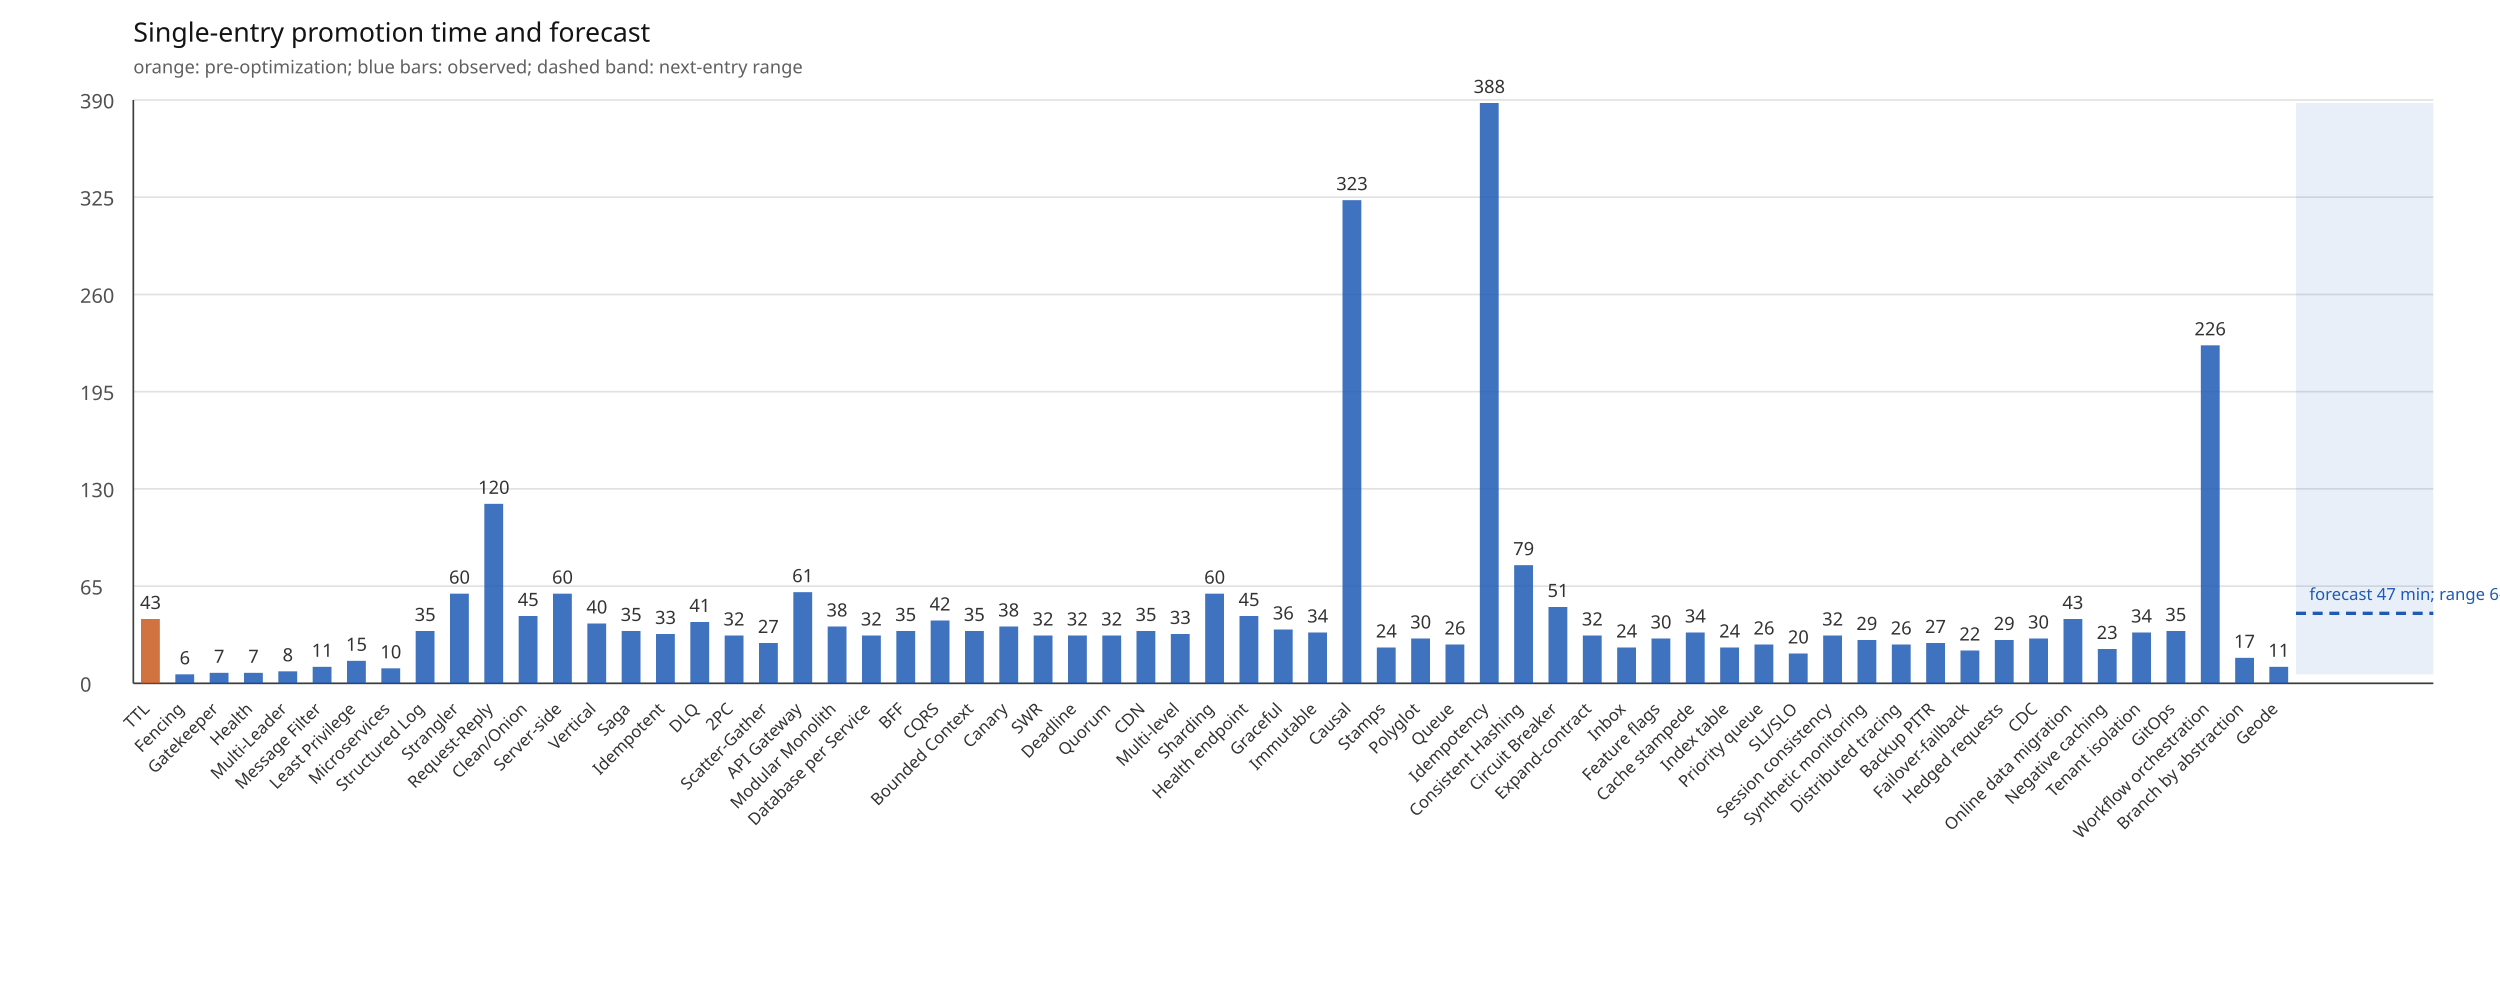
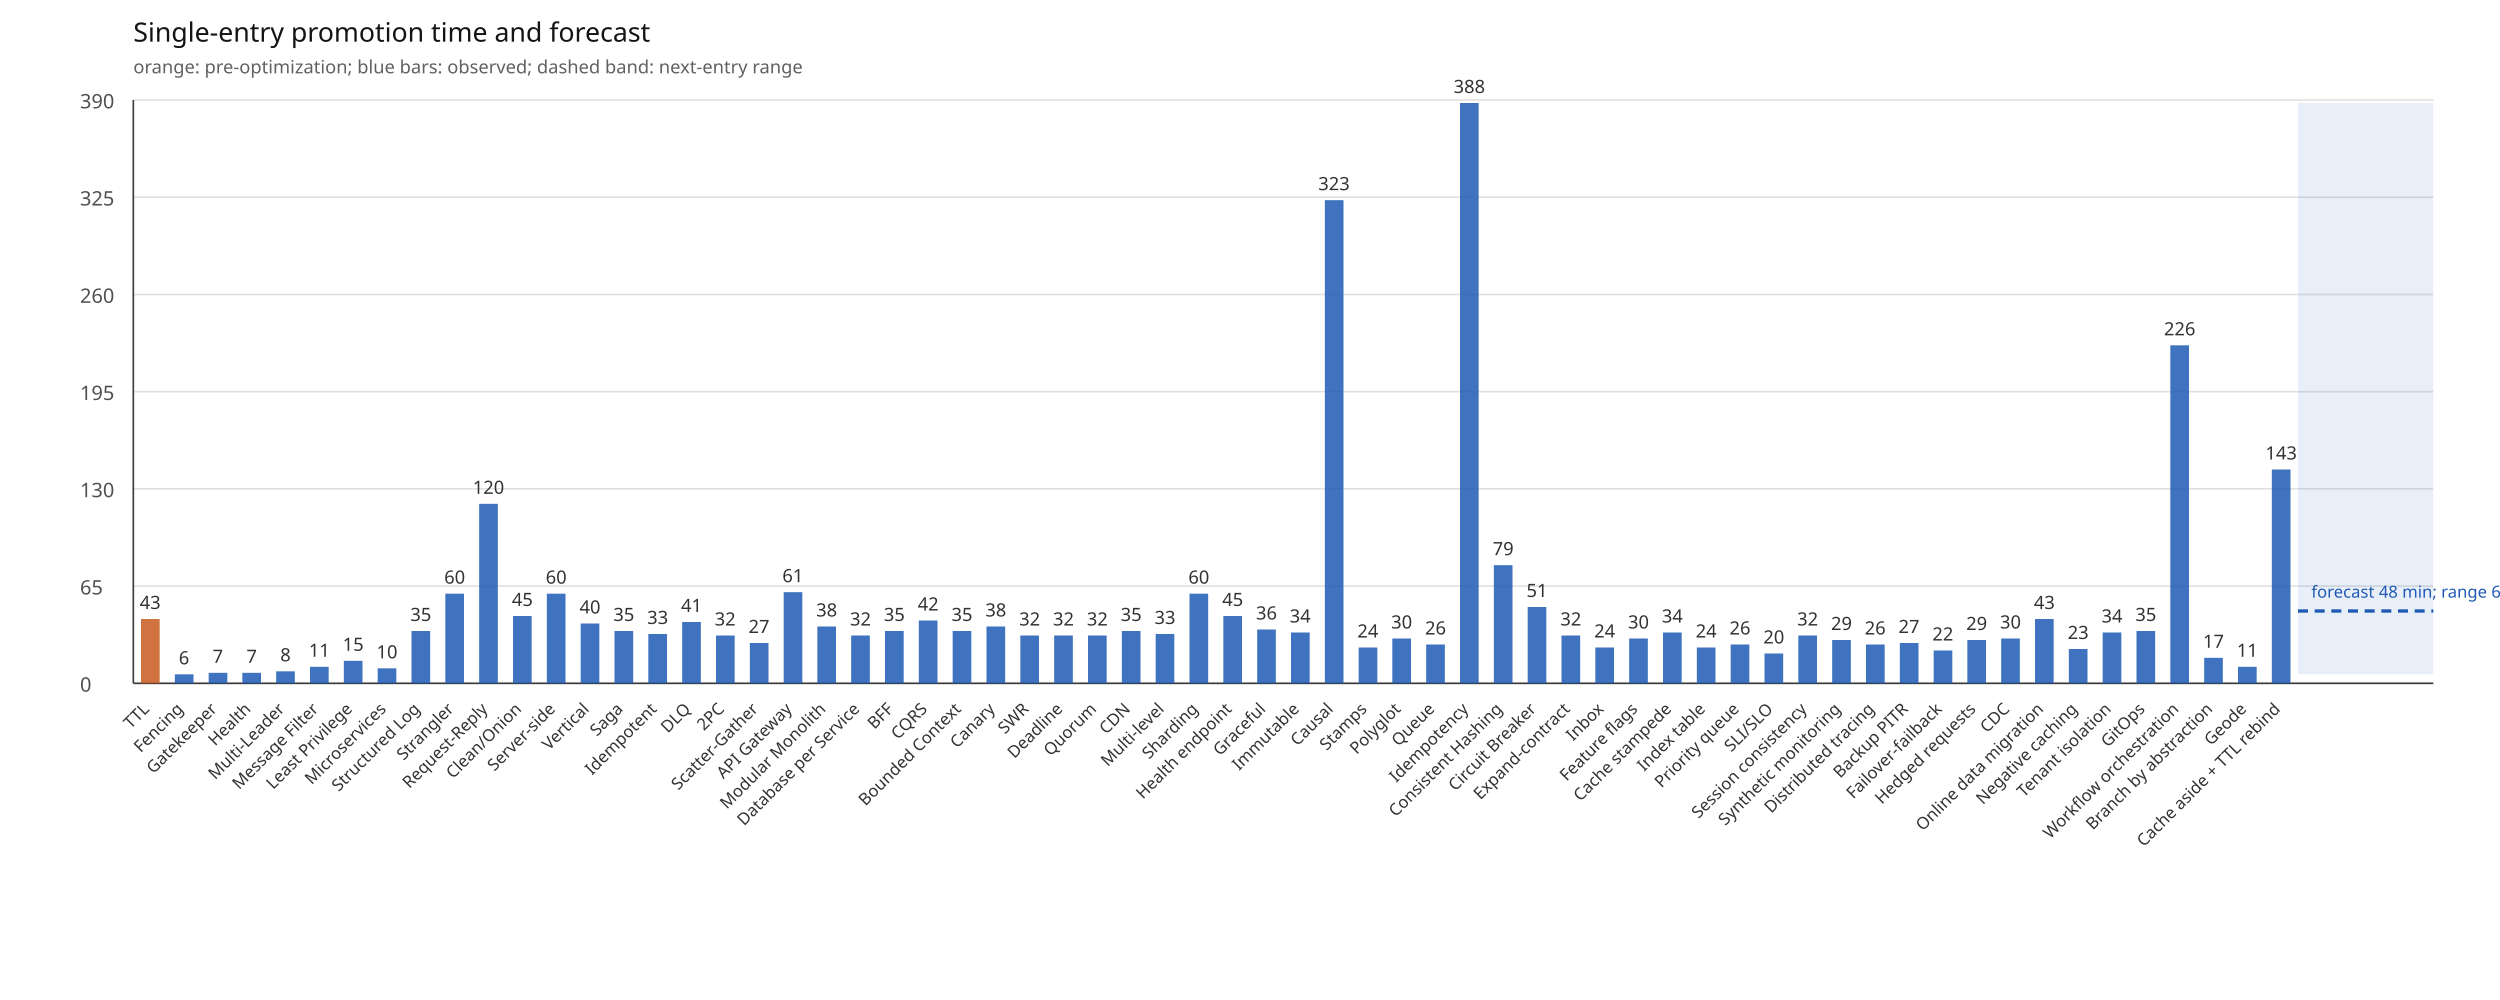
<svg xmlns="http://www.w3.org/2000/svg" width="1500" height="600" viewBox="0 0 1500 600">
  <rect width="100%" height="100%" fill="white" />
  <line x1="80" y1="410.0" x2="1460" y2="410.0" stroke="#e1e1e1" />
  <text x="48" y="415.0" font-family="Verdana" font-size="12" fill="#505050">0</text>
  <line x1="80" y1="351.7" x2="1460" y2="351.7" stroke="#e1e1e1" />
  <text x="48" y="356.7" font-family="Verdana" font-size="12" fill="#505050">65</text>
  <line x1="80" y1="293.3" x2="1460" y2="293.3" stroke="#e1e1e1" />
  <text x="48" y="298.3" font-family="Verdana" font-size="12" fill="#505050">130</text>
  <line x1="80" y1="235.0" x2="1460" y2="235.0" stroke="#e1e1e1" />
  <text x="48" y="240.0" font-family="Verdana" font-size="12" fill="#505050">195</text>
  <line x1="80" y1="176.7" x2="1460" y2="176.7" stroke="#e1e1e1" />
  <text x="48" y="181.7" font-family="Verdana" font-size="12" fill="#505050">260</text>
  <line x1="80" y1="118.3" x2="1460" y2="118.3" stroke="#e1e1e1" />
  <text x="48" y="123.3" font-family="Verdana" font-size="12" fill="#505050">325</text>
  <line x1="80" y1="60.0" x2="1460" y2="60.0" stroke="#e1e1e1" />
  <text x="48" y="65.0" font-family="Verdana" font-size="12" fill="#505050">390</text>
  <line x1="80" y1="60" x2="80" y2="410" stroke="#3c3c3c" />
  <line x1="80" y1="410" x2="1460" y2="410" stroke="#3c3c3c" />
-   <rect x="1377.6" y="61.8" width="82.4" height="342.8" fill="#1e5ab4" opacity="0.10" />
-   <line x1="1377.6" y1="368.0" x2="1460.0" y2="368.0" stroke="#1e5ab4" stroke-width="2" stroke-dasharray="6 4" />
-   <text x="1385.6" y="360.0" font-family="Verdana" font-size="10" fill="#1e5ab4">forecast 47 min; range 6-388 (n=63)</text>
-   <rect x="84.6" y="371.4" width="11.3" height="38.6" fill="#c85a1e" opacity="0.85" />
-   <text x="90.3" y="365.4" text-anchor="middle" font-family="Verdana" font-size="11" fill="#323232">43</text>
-   <text x="90.3" y="426.0" text-anchor="end" transform="rotate(-45 90.3 426.0)" font-family="Verdana" font-size="10" fill="#323232">TTL</text>
-   <rect x="105.2" y="404.6" width="11.3" height="5.4" fill="#1e5ab4" opacity="0.85" />
-   <text x="110.9" y="398.6" text-anchor="middle" font-family="Verdana" font-size="11" fill="#323232">6</text>
-   <text x="110.9" y="426.0" text-anchor="end" transform="rotate(-45 110.9 426.0)" font-family="Verdana" font-size="10" fill="#323232">Fencing</text>
-   <rect x="125.8" y="403.7" width="11.3" height="6.3" fill="#1e5ab4" opacity="0.85" />
-   <text x="131.5" y="397.7" text-anchor="middle" font-family="Verdana" font-size="11" fill="#323232">7</text>
-   <text x="131.5" y="426.0" text-anchor="end" transform="rotate(-45 131.5 426.0)" font-family="Verdana" font-size="10" fill="#323232">Gatekeeper</text>
-   <rect x="146.4" y="403.7" width="11.3" height="6.3" fill="#1e5ab4" opacity="0.85" />
-   <text x="152.1" y="397.7" text-anchor="middle" font-family="Verdana" font-size="11" fill="#323232">7</text>
-   <text x="152.1" y="426.0" text-anchor="end" transform="rotate(-45 152.1 426.0)" font-family="Verdana" font-size="10" fill="#323232">Health</text>
-   <rect x="167.0" y="402.8" width="11.3" height="7.2" fill="#1e5ab4" opacity="0.85" />
-   <text x="172.7" y="396.8" text-anchor="middle" font-family="Verdana" font-size="11" fill="#323232">8</text>
-   <text x="172.7" y="426.0" text-anchor="end" transform="rotate(-45 172.7 426.0)" font-family="Verdana" font-size="10" fill="#323232">Multi-Leader</text>
-   <rect x="187.6" y="400.1" width="11.3" height="9.9" fill="#1e5ab4" opacity="0.85" />
-   <text x="193.3" y="394.1" text-anchor="middle" font-family="Verdana" font-size="11" fill="#323232">11</text>
-   <text x="193.3" y="426.0" text-anchor="end" transform="rotate(-45 193.3 426.0)" font-family="Verdana" font-size="10" fill="#323232">Message Filter</text>
-   <rect x="208.2" y="396.5" width="11.3" height="13.5" fill="#1e5ab4" opacity="0.85" />
-   <text x="213.9" y="390.5" text-anchor="middle" font-family="Verdana" font-size="11" fill="#323232">15</text>
-   <text x="213.9" y="426.0" text-anchor="end" transform="rotate(-45 213.9 426.0)" font-family="Verdana" font-size="10" fill="#323232">Least Privilege</text>
-   <rect x="228.8" y="401.0" width="11.3" height="9.0" fill="#1e5ab4" opacity="0.85" />
-   <text x="234.5" y="395.0" text-anchor="middle" font-family="Verdana" font-size="11" fill="#323232">10</text>
-   <text x="234.5" y="426.0" text-anchor="end" transform="rotate(-45 234.5 426.0)" font-family="Verdana" font-size="10" fill="#323232">Microservices</text>
-   <rect x="249.4" y="378.6" width="11.3" height="31.4" fill="#1e5ab4" opacity="0.85" />
-   <text x="255.1" y="372.6" text-anchor="middle" font-family="Verdana" font-size="11" fill="#323232">35</text>
-   <text x="255.1" y="426.0" text-anchor="end" transform="rotate(-45 255.1 426.0)" font-family="Verdana" font-size="10" fill="#323232">Structured Log</text>
-   <rect x="270.0" y="356.2" width="11.3" height="53.8" fill="#1e5ab4" opacity="0.85" />
-   <text x="275.7" y="350.2" text-anchor="middle" font-family="Verdana" font-size="11" fill="#323232">60</text>
-   <text x="275.7" y="426.0" text-anchor="end" transform="rotate(-45 275.7 426.0)" font-family="Verdana" font-size="10" fill="#323232">Strangler</text>
-   <rect x="290.6" y="302.3" width="11.3" height="107.7" fill="#1e5ab4" opacity="0.85" />
-   <text x="296.3" y="296.3" text-anchor="middle" font-family="Verdana" font-size="11" fill="#323232">120</text>
-   <text x="296.3" y="426.0" text-anchor="end" transform="rotate(-45 296.3 426.0)" font-family="Verdana" font-size="10" fill="#323232">Request-Reply</text>
-   <rect x="311.2" y="369.6" width="11.3" height="40.4" fill="#1e5ab4" opacity="0.85" />
-   <text x="316.9" y="363.6" text-anchor="middle" font-family="Verdana" font-size="11" fill="#323232">45</text>
-   <text x="316.9" y="426.0" text-anchor="end" transform="rotate(-45 316.9 426.0)" font-family="Verdana" font-size="10" fill="#323232">Clean/Onion</text>
-   <rect x="331.8" y="356.2" width="11.3" height="53.8" fill="#1e5ab4" opacity="0.85" />
-   <text x="337.5" y="350.2" text-anchor="middle" font-family="Verdana" font-size="11" fill="#323232">60</text>
-   <text x="337.5" y="426.0" text-anchor="end" transform="rotate(-45 337.5 426.0)" font-family="Verdana" font-size="10" fill="#323232">Server-side</text>
-   <rect x="352.4" y="374.1" width="11.3" height="35.9" fill="#1e5ab4" opacity="0.85" />
-   <text x="358.1" y="368.1" text-anchor="middle" font-family="Verdana" font-size="11" fill="#323232">40</text>
-   <text x="358.1" y="426.0" text-anchor="end" transform="rotate(-45 358.1 426.0)" font-family="Verdana" font-size="10" fill="#323232">Vertical</text>
-   <rect x="373.0" y="378.6" width="11.3" height="31.4" fill="#1e5ab4" opacity="0.85" />
-   <text x="378.7" y="372.6" text-anchor="middle" font-family="Verdana" font-size="11" fill="#323232">35</text>
-   <text x="378.7" y="426.0" text-anchor="end" transform="rotate(-45 378.7 426.0)" font-family="Verdana" font-size="10" fill="#323232">Saga</text>
-   <rect x="393.6" y="380.4" width="11.3" height="29.6" fill="#1e5ab4" opacity="0.85" />
-   <text x="399.3" y="374.4" text-anchor="middle" font-family="Verdana" font-size="11" fill="#323232">33</text>
-   <text x="399.3" y="426.0" text-anchor="end" transform="rotate(-45 399.3 426.0)" font-family="Verdana" font-size="10" fill="#323232">Idempotent</text>
-   <rect x="414.2" y="373.2" width="11.3" height="36.8" fill="#1e5ab4" opacity="0.85" />
-   <text x="419.9" y="367.2" text-anchor="middle" font-family="Verdana" font-size="11" fill="#323232">41</text>
-   <text x="419.9" y="426.0" text-anchor="end" transform="rotate(-45 419.9 426.0)" font-family="Verdana" font-size="10" fill="#323232">DLQ</text>
-   <rect x="434.8" y="381.3" width="11.3" height="28.7" fill="#1e5ab4" opacity="0.85" />
-   <text x="440.4" y="375.3" text-anchor="middle" font-family="Verdana" font-size="11" fill="#323232">32</text>
-   <text x="440.4" y="426.0" text-anchor="end" transform="rotate(-45 440.4 426.0)" font-family="Verdana" font-size="10" fill="#323232">2PC</text>
-   <rect x="455.4" y="385.8" width="11.3" height="24.2" fill="#1e5ab4" opacity="0.85" />
-   <text x="461.0" y="379.8" text-anchor="middle" font-family="Verdana" font-size="11" fill="#323232">27</text>
-   <text x="461.0" y="426.0" text-anchor="end" transform="rotate(-45 461.0 426.0)" font-family="Verdana" font-size="10" fill="#323232">Scatter-Gather</text>
-   <rect x="476.0" y="355.3" width="11.3" height="54.7" fill="#1e5ab4" opacity="0.85" />
-   <text x="481.6" y="349.3" text-anchor="middle" font-family="Verdana" font-size="11" fill="#323232">61</text>
-   <text x="481.6" y="426.0" text-anchor="end" transform="rotate(-45 481.6 426.0)" font-family="Verdana" font-size="10" fill="#323232">API Gateway</text>
-   <rect x="496.6" y="375.9" width="11.3" height="34.1" fill="#1e5ab4" opacity="0.85" />
-   <text x="502.2" y="369.9" text-anchor="middle" font-family="Verdana" font-size="11" fill="#323232">38</text>
-   <text x="502.2" y="426.0" text-anchor="end" transform="rotate(-45 502.2 426.0)" font-family="Verdana" font-size="10" fill="#323232">Modular Monolith</text>
-   <rect x="517.2" y="381.3" width="11.3" height="28.7" fill="#1e5ab4" opacity="0.85" />
-   <text x="522.8" y="375.3" text-anchor="middle" font-family="Verdana" font-size="11" fill="#323232">32</text>
-   <text x="522.8" y="426.0" text-anchor="end" transform="rotate(-45 522.8 426.0)" font-family="Verdana" font-size="10" fill="#323232">Database per Service</text>
-   <rect x="537.8" y="378.6" width="11.3" height="31.4" fill="#1e5ab4" opacity="0.85" />
-   <text x="543.4" y="372.6" text-anchor="middle" font-family="Verdana" font-size="11" fill="#323232">35</text>
-   <text x="543.4" y="426.0" text-anchor="end" transform="rotate(-45 543.4 426.0)" font-family="Verdana" font-size="10" fill="#323232">BFF</text>
-   <rect x="558.4" y="372.3" width="11.3" height="37.7" fill="#1e5ab4" opacity="0.85" />
-   <text x="564.0" y="366.3" text-anchor="middle" font-family="Verdana" font-size="11" fill="#323232">42</text>
-   <text x="564.0" y="426.0" text-anchor="end" transform="rotate(-45 564.0 426.0)" font-family="Verdana" font-size="10" fill="#323232">CQRS</text>
-   <rect x="579.0" y="378.6" width="11.3" height="31.4" fill="#1e5ab4" opacity="0.85" />
-   <text x="584.6" y="372.6" text-anchor="middle" font-family="Verdana" font-size="11" fill="#323232">35</text>
-   <text x="584.6" y="426.0" text-anchor="end" transform="rotate(-45 584.6 426.0)" font-family="Verdana" font-size="10" fill="#323232">Bounded Context</text>
-   <rect x="599.6" y="375.9" width="11.3" height="34.1" fill="#1e5ab4" opacity="0.85" />
-   <text x="605.2" y="369.9" text-anchor="middle" font-family="Verdana" font-size="11" fill="#323232">38</text>
-   <text x="605.2" y="426.0" text-anchor="end" transform="rotate(-45 605.2 426.0)" font-family="Verdana" font-size="10" fill="#323232">Canary</text>
-   <rect x="620.2" y="381.3" width="11.3" height="28.7" fill="#1e5ab4" opacity="0.85" />
-   <text x="625.8" y="375.3" text-anchor="middle" font-family="Verdana" font-size="11" fill="#323232">32</text>
-   <text x="625.8" y="426.0" text-anchor="end" transform="rotate(-45 625.8 426.0)" font-family="Verdana" font-size="10" fill="#323232">SWR</text>
-   <rect x="640.8" y="381.3" width="11.3" height="28.7" fill="#1e5ab4" opacity="0.85" />
-   <text x="646.4" y="375.3" text-anchor="middle" font-family="Verdana" font-size="11" fill="#323232">32</text>
-   <text x="646.4" y="426.0" text-anchor="end" transform="rotate(-45 646.4 426.0)" font-family="Verdana" font-size="10" fill="#323232">Deadline</text>
-   <rect x="661.4" y="381.3" width="11.3" height="28.7" fill="#1e5ab4" opacity="0.85" />
-   <text x="667.0" y="375.3" text-anchor="middle" font-family="Verdana" font-size="11" fill="#323232">32</text>
-   <text x="667.0" y="426.0" text-anchor="end" transform="rotate(-45 667.0 426.0)" font-family="Verdana" font-size="10" fill="#323232">Quorum</text>
-   <rect x="681.9" y="378.6" width="11.3" height="31.4" fill="#1e5ab4" opacity="0.85" />
-   <text x="687.6" y="372.6" text-anchor="middle" font-family="Verdana" font-size="11" fill="#323232">35</text>
-   <text x="687.6" y="426.0" text-anchor="end" transform="rotate(-45 687.6 426.0)" font-family="Verdana" font-size="10" fill="#323232">CDN</text>
-   <rect x="702.5" y="380.4" width="11.3" height="29.6" fill="#1e5ab4" opacity="0.85" />
-   <text x="708.2" y="374.4" text-anchor="middle" font-family="Verdana" font-size="11" fill="#323232">33</text>
-   <text x="708.2" y="426.0" text-anchor="end" transform="rotate(-45 708.2 426.0)" font-family="Verdana" font-size="10" fill="#323232">Multi-level</text>
-   <rect x="723.1" y="356.2" width="11.3" height="53.8" fill="#1e5ab4" opacity="0.85" />
-   <text x="728.8" y="350.2" text-anchor="middle" font-family="Verdana" font-size="11" fill="#323232">60</text>
-   <text x="728.8" y="426.0" text-anchor="end" transform="rotate(-45 728.8 426.0)" font-family="Verdana" font-size="10" fill="#323232">Sharding</text>
-   <rect x="743.7" y="369.6" width="11.3" height="40.4" fill="#1e5ab4" opacity="0.85" />
-   <text x="749.4" y="363.6" text-anchor="middle" font-family="Verdana" font-size="11" fill="#323232">45</text>
-   <text x="749.4" y="426.0" text-anchor="end" transform="rotate(-45 749.4 426.0)" font-family="Verdana" font-size="10" fill="#323232">Health endpoint</text>
-   <rect x="764.3" y="377.7" width="11.3" height="32.3" fill="#1e5ab4" opacity="0.85" />
-   <text x="770.0" y="371.7" text-anchor="middle" font-family="Verdana" font-size="11" fill="#323232">36</text>
-   <text x="770.0" y="426.0" text-anchor="end" transform="rotate(-45 770.0 426.0)" font-family="Verdana" font-size="10" fill="#323232">Graceful</text>
-   <rect x="784.9" y="379.5" width="11.3" height="30.5" fill="#1e5ab4" opacity="0.85" />
-   <text x="790.6" y="373.5" text-anchor="middle" font-family="Verdana" font-size="11" fill="#323232">34</text>
-   <text x="790.6" y="426.0" text-anchor="end" transform="rotate(-45 790.6 426.0)" font-family="Verdana" font-size="10" fill="#323232">Immutable</text>
-   <rect x="805.5" y="120.1" width="11.3" height="289.9" fill="#1e5ab4" opacity="0.85" />
-   <text x="811.2" y="114.1" text-anchor="middle" font-family="Verdana" font-size="11" fill="#323232">323</text>
-   <text x="811.2" y="426.0" text-anchor="end" transform="rotate(-45 811.2 426.0)" font-family="Verdana" font-size="10" fill="#323232">Causal</text>
-   <rect x="826.1" y="388.5" width="11.3" height="21.5" fill="#1e5ab4" opacity="0.85" />
-   <text x="831.8" y="382.5" text-anchor="middle" font-family="Verdana" font-size="11" fill="#323232">24</text>
-   <text x="831.8" y="426.0" text-anchor="end" transform="rotate(-45 831.8 426.0)" font-family="Verdana" font-size="10" fill="#323232">Stamps</text>
-   <rect x="846.7" y="383.1" width="11.3" height="26.9" fill="#1e5ab4" opacity="0.85" />
-   <text x="852.4" y="377.1" text-anchor="middle" font-family="Verdana" font-size="11" fill="#323232">30</text>
-   <text x="852.4" y="426.0" text-anchor="end" transform="rotate(-45 852.4 426.0)" font-family="Verdana" font-size="10" fill="#323232">Polyglot</text>
-   <rect x="867.3" y="386.7" width="11.3" height="23.3" fill="#1e5ab4" opacity="0.85" />
-   <text x="873.0" y="380.7" text-anchor="middle" font-family="Verdana" font-size="11" fill="#323232">26</text>
-   <text x="873.0" y="426.0" text-anchor="end" transform="rotate(-45 873.0 426.0)" font-family="Verdana" font-size="10" fill="#323232">Queue</text>
-   <rect x="887.9" y="61.8" width="11.3" height="348.2" fill="#1e5ab4" opacity="0.85" />
-   <text x="893.6" y="55.8" text-anchor="middle" font-family="Verdana" font-size="11" fill="#323232">388</text>
-   <text x="893.6" y="426.0" text-anchor="end" transform="rotate(-45 893.6 426.0)" font-family="Verdana" font-size="10" fill="#323232">Idempotency</text>
-   <rect x="908.5" y="339.1" width="11.3" height="70.9" fill="#1e5ab4" opacity="0.85" />
-   <text x="914.2" y="333.1" text-anchor="middle" font-family="Verdana" font-size="11" fill="#323232">79</text>
-   <text x="914.2" y="426.0" text-anchor="end" transform="rotate(-45 914.2 426.0)" font-family="Verdana" font-size="10" fill="#323232">Consistent Hashing</text>
-   <rect x="929.1" y="364.2" width="11.3" height="45.8" fill="#1e5ab4" opacity="0.85" />
-   <text x="934.8" y="358.2" text-anchor="middle" font-family="Verdana" font-size="11" fill="#323232">51</text>
-   <text x="934.8" y="426.0" text-anchor="end" transform="rotate(-45 934.8 426.0)" font-family="Verdana" font-size="10" fill="#323232">Circuit Breaker</text>
-   <rect x="949.7" y="381.3" width="11.3" height="28.7" fill="#1e5ab4" opacity="0.85" />
-   <text x="955.4" y="375.3" text-anchor="middle" font-family="Verdana" font-size="11" fill="#323232">32</text>
-   <text x="955.4" y="426.0" text-anchor="end" transform="rotate(-45 955.4 426.0)" font-family="Verdana" font-size="10" fill="#323232">Expand-contract</text>
-   <rect x="970.3" y="388.5" width="11.3" height="21.5" fill="#1e5ab4" opacity="0.85" />
-   <text x="976.0" y="382.5" text-anchor="middle" font-family="Verdana" font-size="11" fill="#323232">24</text>
-   <text x="976.0" y="426.0" text-anchor="end" transform="rotate(-45 976.0 426.0)" font-family="Verdana" font-size="10" fill="#323232">Inbox</text>
-   <rect x="990.9" y="383.1" width="11.3" height="26.9" fill="#1e5ab4" opacity="0.85" />
-   <text x="996.6" y="377.1" text-anchor="middle" font-family="Verdana" font-size="11" fill="#323232">30</text>
-   <text x="996.6" y="426.0" text-anchor="end" transform="rotate(-45 996.6 426.0)" font-family="Verdana" font-size="10" fill="#323232">Feature flags</text>
-   <rect x="1011.5" y="379.5" width="11.3" height="30.5" fill="#1e5ab4" opacity="0.85" />
-   <text x="1017.2" y="373.5" text-anchor="middle" font-family="Verdana" font-size="11" fill="#323232">34</text>
-   <text x="1017.2" y="426.0" text-anchor="end" transform="rotate(-45 1017.2 426.0)" font-family="Verdana" font-size="10" fill="#323232">Cache stampede</text>
-   <rect x="1032.1" y="388.5" width="11.3" height="21.5" fill="#1e5ab4" opacity="0.85" />
-   <text x="1037.8" y="382.5" text-anchor="middle" font-family="Verdana" font-size="11" fill="#323232">24</text>
-   <text x="1037.8" y="426.0" text-anchor="end" transform="rotate(-45 1037.8 426.0)" font-family="Verdana" font-size="10" fill="#323232">Index table</text>
-   <rect x="1052.7" y="386.7" width="11.3" height="23.3" fill="#1e5ab4" opacity="0.85" />
-   <text x="1058.4" y="380.7" text-anchor="middle" font-family="Verdana" font-size="11" fill="#323232">26</text>
-   <text x="1058.4" y="426.0" text-anchor="end" transform="rotate(-45 1058.4 426.0)" font-family="Verdana" font-size="10" fill="#323232">Priority queue</text>
-   <rect x="1073.3" y="392.1" width="11.3" height="17.9" fill="#1e5ab4" opacity="0.85" />
-   <text x="1079.0" y="386.1" text-anchor="middle" font-family="Verdana" font-size="11" fill="#323232">20</text>
-   <text x="1079.0" y="426.0" text-anchor="end" transform="rotate(-45 1079.0 426.0)" font-family="Verdana" font-size="10" fill="#323232">SLI/SLO</text>
-   <rect x="1093.9" y="381.3" width="11.3" height="28.7" fill="#1e5ab4" opacity="0.85" />
-   <text x="1099.6" y="375.3" text-anchor="middle" font-family="Verdana" font-size="11" fill="#323232">32</text>
-   <text x="1099.6" y="426.0" text-anchor="end" transform="rotate(-45 1099.6 426.0)" font-family="Verdana" font-size="10" fill="#323232">Session consistency</text>
-   <rect x="1114.5" y="384.0" width="11.3" height="26.0" fill="#1e5ab4" opacity="0.85" />
-   <text x="1120.1" y="378.0" text-anchor="middle" font-family="Verdana" font-size="11" fill="#323232">29</text>
-   <text x="1120.1" y="426.0" text-anchor="end" transform="rotate(-45 1120.1 426.0)" font-family="Verdana" font-size="10" fill="#323232">Synthetic monitoring</text>
-   <rect x="1135.1" y="386.7" width="11.3" height="23.3" fill="#1e5ab4" opacity="0.85" />
-   <text x="1140.7" y="380.7" text-anchor="middle" font-family="Verdana" font-size="11" fill="#323232">26</text>
-   <text x="1140.7" y="426.0" text-anchor="end" transform="rotate(-45 1140.7 426.0)" font-family="Verdana" font-size="10" fill="#323232">Distributed tracing</text>
-   <rect x="1155.7" y="385.8" width="11.3" height="24.2" fill="#1e5ab4" opacity="0.85" />
-   <text x="1161.3" y="379.8" text-anchor="middle" font-family="Verdana" font-size="11" fill="#323232">27</text>
-   <text x="1161.3" y="426.0" text-anchor="end" transform="rotate(-45 1161.3 426.0)" font-family="Verdana" font-size="10" fill="#323232">Backup PITR</text>
-   <rect x="1176.3" y="390.3" width="11.3" height="19.7" fill="#1e5ab4" opacity="0.85" />
-   <text x="1181.9" y="384.3" text-anchor="middle" font-family="Verdana" font-size="11" fill="#323232">22</text>
-   <text x="1181.9" y="426.0" text-anchor="end" transform="rotate(-45 1181.9 426.0)" font-family="Verdana" font-size="10" fill="#323232">Failover-failback</text>
-   <rect x="1196.9" y="384.0" width="11.3" height="26.0" fill="#1e5ab4" opacity="0.85" />
-   <text x="1202.5" y="378.0" text-anchor="middle" font-family="Verdana" font-size="11" fill="#323232">29</text>
-   <text x="1202.5" y="426.0" text-anchor="end" transform="rotate(-45 1202.5 426.0)" font-family="Verdana" font-size="10" fill="#323232">Hedged requests</text>
-   <rect x="1217.5" y="383.1" width="11.3" height="26.9" fill="#1e5ab4" opacity="0.85" />
-   <text x="1223.1" y="377.1" text-anchor="middle" font-family="Verdana" font-size="11" fill="#323232">30</text>
-   <text x="1223.1" y="426.0" text-anchor="end" transform="rotate(-45 1223.1 426.0)" font-family="Verdana" font-size="10" fill="#323232">CDC</text>
-   <rect x="1238.1" y="371.4" width="11.3" height="38.6" fill="#1e5ab4" opacity="0.85" />
-   <text x="1243.7" y="365.4" text-anchor="middle" font-family="Verdana" font-size="11" fill="#323232">43</text>
-   <text x="1243.7" y="426.0" text-anchor="end" transform="rotate(-45 1243.7 426.0)" font-family="Verdana" font-size="10" fill="#323232">Online data migration</text>
-   <rect x="1258.7" y="389.4" width="11.3" height="20.6" fill="#1e5ab4" opacity="0.85" />
-   <text x="1264.3" y="383.4" text-anchor="middle" font-family="Verdana" font-size="11" fill="#323232">23</text>
-   <text x="1264.3" y="426.0" text-anchor="end" transform="rotate(-45 1264.3 426.0)" font-family="Verdana" font-size="10" fill="#323232">Negative caching</text>
-   <rect x="1279.3" y="379.5" width="11.3" height="30.5" fill="#1e5ab4" opacity="0.85" />
-   <text x="1284.9" y="373.5" text-anchor="middle" font-family="Verdana" font-size="11" fill="#323232">34</text>
-   <text x="1284.9" y="426.0" text-anchor="end" transform="rotate(-45 1284.9 426.0)" font-family="Verdana" font-size="10" fill="#323232">Tenant isolation</text>
-   <rect x="1299.9" y="378.6" width="11.3" height="31.4" fill="#1e5ab4" opacity="0.85" />
-   <text x="1305.5" y="372.6" text-anchor="middle" font-family="Verdana" font-size="11" fill="#323232">35</text>
-   <text x="1305.5" y="426.0" text-anchor="end" transform="rotate(-45 1305.5 426.0)" font-family="Verdana" font-size="10" fill="#323232">GitOps</text>
-   <rect x="1320.5" y="207.2" width="11.3" height="202.8" fill="#1e5ab4" opacity="0.85" />
-   <text x="1326.1" y="201.2" text-anchor="middle" font-family="Verdana" font-size="11" fill="#323232">226</text>
-   <text x="1326.1" y="426.0" text-anchor="end" transform="rotate(-45 1326.1 426.0)" font-family="Verdana" font-size="10" fill="#323232">Workflow orchestration</text>
-   <rect x="1341.1" y="394.7" width="11.3" height="15.3" fill="#1e5ab4" opacity="0.85" />
-   <text x="1346.7" y="388.7" text-anchor="middle" font-family="Verdana" font-size="11" fill="#323232">17</text>
-   <text x="1346.7" y="426.0" text-anchor="end" transform="rotate(-45 1346.7 426.0)" font-family="Verdana" font-size="10" fill="#323232">Branch by abstraction</text>
-   <rect x="1361.6" y="400.1" width="11.3" height="9.9" fill="#1e5ab4" opacity="0.85" />
-   <text x="1367.3" y="394.1" text-anchor="middle" font-family="Verdana" font-size="11" fill="#323232">11</text>
-   <text x="1367.3" y="426.0" text-anchor="end" transform="rotate(-45 1367.3 426.0)" font-family="Verdana" font-size="10" fill="#323232">Geode</text>
+   <rect x="1378.8" y="61.8" width="81.2" height="342.8" fill="#1e5ab4" opacity="0.10" />
+   <line x1="1378.8" y1="366.6" x2="1460.0" y2="366.6" stroke="#1e5ab4" stroke-width="2" stroke-dasharray="6 4" />
+   <text x="1386.8" y="358.6" font-family="Verdana" font-size="10" fill="#1e5ab4">forecast 48 min; range 6-388 (n=64)</text>
+   <rect x="84.6" y="371.4" width="11.2" height="38.6" fill="#c85a1e" opacity="0.85" />
+   <text x="90.1" y="365.4" text-anchor="middle" font-family="Verdana" font-size="11" fill="#323232">43</text>
+   <text x="90.1" y="426.0" text-anchor="end" transform="rotate(-45 90.1 426.0)" font-family="Verdana" font-size="10" fill="#323232">TTL</text>
+   <rect x="104.9" y="404.6" width="11.2" height="5.4" fill="#1e5ab4" opacity="0.85" />
+   <text x="110.4" y="398.6" text-anchor="middle" font-family="Verdana" font-size="11" fill="#323232">6</text>
+   <text x="110.4" y="426.0" text-anchor="end" transform="rotate(-45 110.4 426.0)" font-family="Verdana" font-size="10" fill="#323232">Fencing</text>
+   <rect x="125.2" y="403.7" width="11.2" height="6.3" fill="#1e5ab4" opacity="0.85" />
+   <text x="130.7" y="397.7" text-anchor="middle" font-family="Verdana" font-size="11" fill="#323232">7</text>
+   <text x="130.7" y="426.0" text-anchor="end" transform="rotate(-45 130.7 426.0)" font-family="Verdana" font-size="10" fill="#323232">Gatekeeper</text>
+   <rect x="145.4" y="403.7" width="11.2" height="6.3" fill="#1e5ab4" opacity="0.85" />
+   <text x="151.0" y="397.7" text-anchor="middle" font-family="Verdana" font-size="11" fill="#323232">7</text>
+   <text x="151.0" y="426.0" text-anchor="end" transform="rotate(-45 151.0 426.0)" font-family="Verdana" font-size="10" fill="#323232">Health</text>
+   <rect x="165.7" y="402.8" width="11.2" height="7.2" fill="#1e5ab4" opacity="0.85" />
+   <text x="171.3" y="396.8" text-anchor="middle" font-family="Verdana" font-size="11" fill="#323232">8</text>
+   <text x="171.3" y="426.0" text-anchor="end" transform="rotate(-45 171.3 426.0)" font-family="Verdana" font-size="10" fill="#323232">Multi-Leader</text>
+   <rect x="186.0" y="400.1" width="11.2" height="9.9" fill="#1e5ab4" opacity="0.85" />
+   <text x="191.6" y="394.1" text-anchor="middle" font-family="Verdana" font-size="11" fill="#323232">11</text>
+   <text x="191.6" y="426.0" text-anchor="end" transform="rotate(-45 191.6 426.0)" font-family="Verdana" font-size="10" fill="#323232">Message Filter</text>
+   <rect x="206.3" y="396.5" width="11.2" height="13.5" fill="#1e5ab4" opacity="0.85" />
+   <text x="211.9" y="390.5" text-anchor="middle" font-family="Verdana" font-size="11" fill="#323232">15</text>
+   <text x="211.9" y="426.0" text-anchor="end" transform="rotate(-45 211.9 426.0)" font-family="Verdana" font-size="10" fill="#323232">Least Privilege</text>
+   <rect x="226.6" y="401.0" width="11.2" height="9.0" fill="#1e5ab4" opacity="0.85" />
+   <text x="232.2" y="395.0" text-anchor="middle" font-family="Verdana" font-size="11" fill="#323232">10</text>
+   <text x="232.2" y="426.0" text-anchor="end" transform="rotate(-45 232.2 426.0)" font-family="Verdana" font-size="10" fill="#323232">Microservices</text>
+   <rect x="246.9" y="378.6" width="11.2" height="31.4" fill="#1e5ab4" opacity="0.85" />
+   <text x="252.5" y="372.6" text-anchor="middle" font-family="Verdana" font-size="11" fill="#323232">35</text>
+   <text x="252.5" y="426.0" text-anchor="end" transform="rotate(-45 252.5 426.0)" font-family="Verdana" font-size="10" fill="#323232">Structured Log</text>
+   <rect x="267.2" y="356.2" width="11.2" height="53.8" fill="#1e5ab4" opacity="0.85" />
+   <text x="272.8" y="350.2" text-anchor="middle" font-family="Verdana" font-size="11" fill="#323232">60</text>
+   <text x="272.8" y="426.0" text-anchor="end" transform="rotate(-45 272.8 426.0)" font-family="Verdana" font-size="10" fill="#323232">Strangler</text>
+   <rect x="287.5" y="302.3" width="11.2" height="107.7" fill="#1e5ab4" opacity="0.85" />
+   <text x="293.1" y="296.3" text-anchor="middle" font-family="Verdana" font-size="11" fill="#323232">120</text>
+   <text x="293.1" y="426.0" text-anchor="end" transform="rotate(-45 293.1 426.0)" font-family="Verdana" font-size="10" fill="#323232">Request-Reply</text>
+   <rect x="307.8" y="369.6" width="11.2" height="40.4" fill="#1e5ab4" opacity="0.85" />
+   <text x="313.4" y="363.6" text-anchor="middle" font-family="Verdana" font-size="11" fill="#323232">45</text>
+   <text x="313.4" y="426.0" text-anchor="end" transform="rotate(-45 313.4 426.0)" font-family="Verdana" font-size="10" fill="#323232">Clean/Onion</text>
+   <rect x="328.1" y="356.2" width="11.2" height="53.8" fill="#1e5ab4" opacity="0.85" />
+   <text x="333.7" y="350.2" text-anchor="middle" font-family="Verdana" font-size="11" fill="#323232">60</text>
+   <text x="333.7" y="426.0" text-anchor="end" transform="rotate(-45 333.7 426.0)" font-family="Verdana" font-size="10" fill="#323232">Server-side</text>
+   <rect x="348.4" y="374.1" width="11.2" height="35.9" fill="#1e5ab4" opacity="0.85" />
+   <text x="354.0" y="368.1" text-anchor="middle" font-family="Verdana" font-size="11" fill="#323232">40</text>
+   <text x="354.0" y="426.0" text-anchor="end" transform="rotate(-45 354.0 426.0)" font-family="Verdana" font-size="10" fill="#323232">Vertical</text>
+   <rect x="368.7" y="378.6" width="11.2" height="31.4" fill="#1e5ab4" opacity="0.85" />
+   <text x="374.3" y="372.6" text-anchor="middle" font-family="Verdana" font-size="11" fill="#323232">35</text>
+   <text x="374.3" y="426.0" text-anchor="end" transform="rotate(-45 374.3 426.0)" font-family="Verdana" font-size="10" fill="#323232">Saga</text>
+   <rect x="389.0" y="380.4" width="11.2" height="29.6" fill="#1e5ab4" opacity="0.85" />
+   <text x="394.6" y="374.4" text-anchor="middle" font-family="Verdana" font-size="11" fill="#323232">33</text>
+   <text x="394.6" y="426.0" text-anchor="end" transform="rotate(-45 394.6 426.0)" font-family="Verdana" font-size="10" fill="#323232">Idempotent</text>
+   <rect x="409.3" y="373.2" width="11.2" height="36.8" fill="#1e5ab4" opacity="0.85" />
+   <text x="414.9" y="367.2" text-anchor="middle" font-family="Verdana" font-size="11" fill="#323232">41</text>
+   <text x="414.9" y="426.0" text-anchor="end" transform="rotate(-45 414.9 426.0)" font-family="Verdana" font-size="10" fill="#323232">DLQ</text>
+   <rect x="429.6" y="381.3" width="11.2" height="28.7" fill="#1e5ab4" opacity="0.85" />
+   <text x="435.1" y="375.3" text-anchor="middle" font-family="Verdana" font-size="11" fill="#323232">32</text>
+   <text x="435.1" y="426.0" text-anchor="end" transform="rotate(-45 435.1 426.0)" font-family="Verdana" font-size="10" fill="#323232">2PC</text>
+   <rect x="449.9" y="385.8" width="11.2" height="24.2" fill="#1e5ab4" opacity="0.85" />
+   <text x="455.4" y="379.8" text-anchor="middle" font-family="Verdana" font-size="11" fill="#323232">27</text>
+   <text x="455.4" y="426.0" text-anchor="end" transform="rotate(-45 455.4 426.0)" font-family="Verdana" font-size="10" fill="#323232">Scatter-Gather</text>
+   <rect x="470.2" y="355.3" width="11.2" height="54.7" fill="#1e5ab4" opacity="0.85" />
+   <text x="475.7" y="349.3" text-anchor="middle" font-family="Verdana" font-size="11" fill="#323232">61</text>
+   <text x="475.7" y="426.0" text-anchor="end" transform="rotate(-45 475.7 426.0)" font-family="Verdana" font-size="10" fill="#323232">API Gateway</text>
+   <rect x="490.4" y="375.9" width="11.2" height="34.1" fill="#1e5ab4" opacity="0.85" />
+   <text x="496.0" y="369.9" text-anchor="middle" font-family="Verdana" font-size="11" fill="#323232">38</text>
+   <text x="496.0" y="426.0" text-anchor="end" transform="rotate(-45 496.0 426.0)" font-family="Verdana" font-size="10" fill="#323232">Modular Monolith</text>
+   <rect x="510.7" y="381.3" width="11.2" height="28.7" fill="#1e5ab4" opacity="0.85" />
+   <text x="516.3" y="375.3" text-anchor="middle" font-family="Verdana" font-size="11" fill="#323232">32</text>
+   <text x="516.3" y="426.0" text-anchor="end" transform="rotate(-45 516.3 426.0)" font-family="Verdana" font-size="10" fill="#323232">Database per Service</text>
+   <rect x="531.0" y="378.6" width="11.2" height="31.4" fill="#1e5ab4" opacity="0.85" />
+   <text x="536.6" y="372.6" text-anchor="middle" font-family="Verdana" font-size="11" fill="#323232">35</text>
+   <text x="536.6" y="426.0" text-anchor="end" transform="rotate(-45 536.6 426.0)" font-family="Verdana" font-size="10" fill="#323232">BFF</text>
+   <rect x="551.3" y="372.3" width="11.2" height="37.7" fill="#1e5ab4" opacity="0.85" />
+   <text x="556.9" y="366.3" text-anchor="middle" font-family="Verdana" font-size="11" fill="#323232">42</text>
+   <text x="556.9" y="426.0" text-anchor="end" transform="rotate(-45 556.9 426.0)" font-family="Verdana" font-size="10" fill="#323232">CQRS</text>
+   <rect x="571.6" y="378.6" width="11.2" height="31.4" fill="#1e5ab4" opacity="0.85" />
+   <text x="577.2" y="372.6" text-anchor="middle" font-family="Verdana" font-size="11" fill="#323232">35</text>
+   <text x="577.2" y="426.0" text-anchor="end" transform="rotate(-45 577.2 426.0)" font-family="Verdana" font-size="10" fill="#323232">Bounded Context</text>
+   <rect x="591.9" y="375.9" width="11.2" height="34.1" fill="#1e5ab4" opacity="0.85" />
+   <text x="597.5" y="369.9" text-anchor="middle" font-family="Verdana" font-size="11" fill="#323232">38</text>
+   <text x="597.5" y="426.0" text-anchor="end" transform="rotate(-45 597.5 426.0)" font-family="Verdana" font-size="10" fill="#323232">Canary</text>
+   <rect x="612.2" y="381.3" width="11.2" height="28.7" fill="#1e5ab4" opacity="0.85" />
+   <text x="617.8" y="375.3" text-anchor="middle" font-family="Verdana" font-size="11" fill="#323232">32</text>
+   <text x="617.8" y="426.0" text-anchor="end" transform="rotate(-45 617.8 426.0)" font-family="Verdana" font-size="10" fill="#323232">SWR</text>
+   <rect x="632.5" y="381.3" width="11.2" height="28.7" fill="#1e5ab4" opacity="0.85" />
+   <text x="638.1" y="375.3" text-anchor="middle" font-family="Verdana" font-size="11" fill="#323232">32</text>
+   <text x="638.1" y="426.0" text-anchor="end" transform="rotate(-45 638.1 426.0)" font-family="Verdana" font-size="10" fill="#323232">Deadline</text>
+   <rect x="652.8" y="381.3" width="11.2" height="28.7" fill="#1e5ab4" opacity="0.85" />
+   <text x="658.4" y="375.3" text-anchor="middle" font-family="Verdana" font-size="11" fill="#323232">32</text>
+   <text x="658.4" y="426.0" text-anchor="end" transform="rotate(-45 658.4 426.0)" font-family="Verdana" font-size="10" fill="#323232">Quorum</text>
+   <rect x="673.1" y="378.6" width="11.2" height="31.4" fill="#1e5ab4" opacity="0.85" />
+   <text x="678.7" y="372.6" text-anchor="middle" font-family="Verdana" font-size="11" fill="#323232">35</text>
+   <text x="678.7" y="426.0" text-anchor="end" transform="rotate(-45 678.7 426.0)" font-family="Verdana" font-size="10" fill="#323232">CDN</text>
+   <rect x="693.4" y="380.4" width="11.2" height="29.6" fill="#1e5ab4" opacity="0.85" />
+   <text x="699.0" y="374.4" text-anchor="middle" font-family="Verdana" font-size="11" fill="#323232">33</text>
+   <text x="699.0" y="426.0" text-anchor="end" transform="rotate(-45 699.0 426.0)" font-family="Verdana" font-size="10" fill="#323232">Multi-level</text>
+   <rect x="713.7" y="356.2" width="11.2" height="53.8" fill="#1e5ab4" opacity="0.85" />
+   <text x="719.3" y="350.2" text-anchor="middle" font-family="Verdana" font-size="11" fill="#323232">60</text>
+   <text x="719.3" y="426.0" text-anchor="end" transform="rotate(-45 719.3 426.0)" font-family="Verdana" font-size="10" fill="#323232">Sharding</text>
+   <rect x="734.0" y="369.6" width="11.2" height="40.4" fill="#1e5ab4" opacity="0.85" />
+   <text x="739.6" y="363.6" text-anchor="middle" font-family="Verdana" font-size="11" fill="#323232">45</text>
+   <text x="739.6" y="426.0" text-anchor="end" transform="rotate(-45 739.6 426.0)" font-family="Verdana" font-size="10" fill="#323232">Health endpoint</text>
+   <rect x="754.3" y="377.7" width="11.2" height="32.3" fill="#1e5ab4" opacity="0.85" />
+   <text x="759.9" y="371.7" text-anchor="middle" font-family="Verdana" font-size="11" fill="#323232">36</text>
+   <text x="759.9" y="426.0" text-anchor="end" transform="rotate(-45 759.9 426.0)" font-family="Verdana" font-size="10" fill="#323232">Graceful</text>
+   <rect x="774.6" y="379.5" width="11.2" height="30.5" fill="#1e5ab4" opacity="0.85" />
+   <text x="780.1" y="373.5" text-anchor="middle" font-family="Verdana" font-size="11" fill="#323232">34</text>
+   <text x="780.1" y="426.0" text-anchor="end" transform="rotate(-45 780.1 426.0)" font-family="Verdana" font-size="10" fill="#323232">Immutable</text>
+   <rect x="794.9" y="120.1" width="11.2" height="289.9" fill="#1e5ab4" opacity="0.85" />
+   <text x="800.4" y="114.1" text-anchor="middle" font-family="Verdana" font-size="11" fill="#323232">323</text>
+   <text x="800.4" y="426.0" text-anchor="end" transform="rotate(-45 800.4 426.0)" font-family="Verdana" font-size="10" fill="#323232">Causal</text>
+   <rect x="815.2" y="388.5" width="11.2" height="21.5" fill="#1e5ab4" opacity="0.85" />
+   <text x="820.7" y="382.5" text-anchor="middle" font-family="Verdana" font-size="11" fill="#323232">24</text>
+   <text x="820.7" y="426.0" text-anchor="end" transform="rotate(-45 820.7 426.0)" font-family="Verdana" font-size="10" fill="#323232">Stamps</text>
+   <rect x="835.4" y="383.1" width="11.2" height="26.9" fill="#1e5ab4" opacity="0.85" />
+   <text x="841.0" y="377.1" text-anchor="middle" font-family="Verdana" font-size="11" fill="#323232">30</text>
+   <text x="841.0" y="426.0" text-anchor="end" transform="rotate(-45 841.0 426.0)" font-family="Verdana" font-size="10" fill="#323232">Polyglot</text>
+   <rect x="855.7" y="386.7" width="11.2" height="23.3" fill="#1e5ab4" opacity="0.85" />
+   <text x="861.3" y="380.7" text-anchor="middle" font-family="Verdana" font-size="11" fill="#323232">26</text>
+   <text x="861.3" y="426.0" text-anchor="end" transform="rotate(-45 861.3 426.0)" font-family="Verdana" font-size="10" fill="#323232">Queue</text>
+   <rect x="876.0" y="61.8" width="11.2" height="348.2" fill="#1e5ab4" opacity="0.85" />
+   <text x="881.6" y="55.8" text-anchor="middle" font-family="Verdana" font-size="11" fill="#323232">388</text>
+   <text x="881.6" y="426.0" text-anchor="end" transform="rotate(-45 881.6 426.0)" font-family="Verdana" font-size="10" fill="#323232">Idempotency</text>
+   <rect x="896.3" y="339.1" width="11.2" height="70.9" fill="#1e5ab4" opacity="0.85" />
+   <text x="901.9" y="333.1" text-anchor="middle" font-family="Verdana" font-size="11" fill="#323232">79</text>
+   <text x="901.9" y="426.0" text-anchor="end" transform="rotate(-45 901.9 426.0)" font-family="Verdana" font-size="10" fill="#323232">Consistent Hashing</text>
+   <rect x="916.6" y="364.2" width="11.2" height="45.8" fill="#1e5ab4" opacity="0.85" />
+   <text x="922.2" y="358.2" text-anchor="middle" font-family="Verdana" font-size="11" fill="#323232">51</text>
+   <text x="922.2" y="426.0" text-anchor="end" transform="rotate(-45 922.2 426.0)" font-family="Verdana" font-size="10" fill="#323232">Circuit Breaker</text>
+   <rect x="936.9" y="381.3" width="11.2" height="28.7" fill="#1e5ab4" opacity="0.85" />
+   <text x="942.5" y="375.3" text-anchor="middle" font-family="Verdana" font-size="11" fill="#323232">32</text>
+   <text x="942.5" y="426.0" text-anchor="end" transform="rotate(-45 942.5 426.0)" font-family="Verdana" font-size="10" fill="#323232">Expand-contract</text>
+   <rect x="957.2" y="388.5" width="11.2" height="21.5" fill="#1e5ab4" opacity="0.85" />
+   <text x="962.8" y="382.5" text-anchor="middle" font-family="Verdana" font-size="11" fill="#323232">24</text>
+   <text x="962.8" y="426.0" text-anchor="end" transform="rotate(-45 962.8 426.0)" font-family="Verdana" font-size="10" fill="#323232">Inbox</text>
+   <rect x="977.5" y="383.1" width="11.2" height="26.9" fill="#1e5ab4" opacity="0.85" />
+   <text x="983.1" y="377.1" text-anchor="middle" font-family="Verdana" font-size="11" fill="#323232">30</text>
+   <text x="983.1" y="426.0" text-anchor="end" transform="rotate(-45 983.1 426.0)" font-family="Verdana" font-size="10" fill="#323232">Feature flags</text>
+   <rect x="997.8" y="379.5" width="11.2" height="30.5" fill="#1e5ab4" opacity="0.85" />
+   <text x="1003.4" y="373.5" text-anchor="middle" font-family="Verdana" font-size="11" fill="#323232">34</text>
+   <text x="1003.4" y="426.0" text-anchor="end" transform="rotate(-45 1003.4 426.0)" font-family="Verdana" font-size="10" fill="#323232">Cache stampede</text>
+   <rect x="1018.1" y="388.5" width="11.2" height="21.5" fill="#1e5ab4" opacity="0.85" />
+   <text x="1023.7" y="382.5" text-anchor="middle" font-family="Verdana" font-size="11" fill="#323232">24</text>
+   <text x="1023.7" y="426.0" text-anchor="end" transform="rotate(-45 1023.7 426.0)" font-family="Verdana" font-size="10" fill="#323232">Index table</text>
+   <rect x="1038.4" y="386.7" width="11.2" height="23.3" fill="#1e5ab4" opacity="0.85" />
+   <text x="1044.0" y="380.7" text-anchor="middle" font-family="Verdana" font-size="11" fill="#323232">26</text>
+   <text x="1044.0" y="426.0" text-anchor="end" transform="rotate(-45 1044.0 426.0)" font-family="Verdana" font-size="10" fill="#323232">Priority queue</text>
+   <rect x="1058.7" y="392.1" width="11.2" height="17.9" fill="#1e5ab4" opacity="0.85" />
+   <text x="1064.3" y="386.1" text-anchor="middle" font-family="Verdana" font-size="11" fill="#323232">20</text>
+   <text x="1064.3" y="426.0" text-anchor="end" transform="rotate(-45 1064.3 426.0)" font-family="Verdana" font-size="10" fill="#323232">SLI/SLO</text>
+   <rect x="1079.0" y="381.3" width="11.2" height="28.7" fill="#1e5ab4" opacity="0.85" />
+   <text x="1084.6" y="375.3" text-anchor="middle" font-family="Verdana" font-size="11" fill="#323232">32</text>
+   <text x="1084.6" y="426.0" text-anchor="end" transform="rotate(-45 1084.6 426.0)" font-family="Verdana" font-size="10" fill="#323232">Session consistency</text>
+   <rect x="1099.3" y="384.0" width="11.2" height="26.0" fill="#1e5ab4" opacity="0.85" />
+   <text x="1104.9" y="378.0" text-anchor="middle" font-family="Verdana" font-size="11" fill="#323232">29</text>
+   <text x="1104.9" y="426.0" text-anchor="end" transform="rotate(-45 1104.9 426.0)" font-family="Verdana" font-size="10" fill="#323232">Synthetic monitoring</text>
+   <rect x="1119.6" y="386.7" width="11.2" height="23.3" fill="#1e5ab4" opacity="0.85" />
+   <text x="1125.1" y="380.7" text-anchor="middle" font-family="Verdana" font-size="11" fill="#323232">26</text>
+   <text x="1125.1" y="426.0" text-anchor="end" transform="rotate(-45 1125.1 426.0)" font-family="Verdana" font-size="10" fill="#323232">Distributed tracing</text>
+   <rect x="1139.9" y="385.8" width="11.2" height="24.2" fill="#1e5ab4" opacity="0.85" />
+   <text x="1145.4" y="379.8" text-anchor="middle" font-family="Verdana" font-size="11" fill="#323232">27</text>
+   <text x="1145.4" y="426.0" text-anchor="end" transform="rotate(-45 1145.4 426.0)" font-family="Verdana" font-size="10" fill="#323232">Backup PITR</text>
+   <rect x="1160.2" y="390.3" width="11.2" height="19.7" fill="#1e5ab4" opacity="0.85" />
+   <text x="1165.7" y="384.3" text-anchor="middle" font-family="Verdana" font-size="11" fill="#323232">22</text>
+   <text x="1165.7" y="426.0" text-anchor="end" transform="rotate(-45 1165.7 426.0)" font-family="Verdana" font-size="10" fill="#323232">Failover-failback</text>
+   <rect x="1180.4" y="384.0" width="11.2" height="26.0" fill="#1e5ab4" opacity="0.85" />
+   <text x="1186.0" y="378.0" text-anchor="middle" font-family="Verdana" font-size="11" fill="#323232">29</text>
+   <text x="1186.0" y="426.0" text-anchor="end" transform="rotate(-45 1186.0 426.0)" font-family="Verdana" font-size="10" fill="#323232">Hedged requests</text>
+   <rect x="1200.7" y="383.1" width="11.2" height="26.9" fill="#1e5ab4" opacity="0.85" />
+   <text x="1206.3" y="377.1" text-anchor="middle" font-family="Verdana" font-size="11" fill="#323232">30</text>
+   <text x="1206.3" y="426.0" text-anchor="end" transform="rotate(-45 1206.3 426.0)" font-family="Verdana" font-size="10" fill="#323232">CDC</text>
+   <rect x="1221.0" y="371.4" width="11.2" height="38.6" fill="#1e5ab4" opacity="0.85" />
+   <text x="1226.6" y="365.4" text-anchor="middle" font-family="Verdana" font-size="11" fill="#323232">43</text>
+   <text x="1226.6" y="426.0" text-anchor="end" transform="rotate(-45 1226.6 426.0)" font-family="Verdana" font-size="10" fill="#323232">Online data migration</text>
+   <rect x="1241.3" y="389.4" width="11.2" height="20.6" fill="#1e5ab4" opacity="0.85" />
+   <text x="1246.9" y="383.4" text-anchor="middle" font-family="Verdana" font-size="11" fill="#323232">23</text>
+   <text x="1246.9" y="426.0" text-anchor="end" transform="rotate(-45 1246.9 426.0)" font-family="Verdana" font-size="10" fill="#323232">Negative caching</text>
+   <rect x="1261.6" y="379.5" width="11.2" height="30.5" fill="#1e5ab4" opacity="0.85" />
+   <text x="1267.2" y="373.5" text-anchor="middle" font-family="Verdana" font-size="11" fill="#323232">34</text>
+   <text x="1267.2" y="426.0" text-anchor="end" transform="rotate(-45 1267.2 426.0)" font-family="Verdana" font-size="10" fill="#323232">Tenant isolation</text>
+   <rect x="1281.9" y="378.6" width="11.2" height="31.4" fill="#1e5ab4" opacity="0.85" />
+   <text x="1287.5" y="372.6" text-anchor="middle" font-family="Verdana" font-size="11" fill="#323232">35</text>
+   <text x="1287.5" y="426.0" text-anchor="end" transform="rotate(-45 1287.5 426.0)" font-family="Verdana" font-size="10" fill="#323232">GitOps</text>
+   <rect x="1302.2" y="207.2" width="11.2" height="202.8" fill="#1e5ab4" opacity="0.85" />
+   <text x="1307.8" y="201.2" text-anchor="middle" font-family="Verdana" font-size="11" fill="#323232">226</text>
+   <text x="1307.8" y="426.0" text-anchor="end" transform="rotate(-45 1307.8 426.0)" font-family="Verdana" font-size="10" fill="#323232">Workflow orchestration</text>
+   <rect x="1322.5" y="394.7" width="11.2" height="15.3" fill="#1e5ab4" opacity="0.85" />
+   <text x="1328.1" y="388.7" text-anchor="middle" font-family="Verdana" font-size="11" fill="#323232">17</text>
+   <text x="1328.1" y="426.0" text-anchor="end" transform="rotate(-45 1328.1 426.0)" font-family="Verdana" font-size="10" fill="#323232">Branch by abstraction</text>
+   <rect x="1342.8" y="400.1" width="11.2" height="9.9" fill="#1e5ab4" opacity="0.85" />
+   <text x="1348.4" y="394.1" text-anchor="middle" font-family="Verdana" font-size="11" fill="#323232">11</text>
+   <text x="1348.4" y="426.0" text-anchor="end" transform="rotate(-45 1348.4 426.0)" font-family="Verdana" font-size="10" fill="#323232">Geode</text>
+   <rect x="1363.1" y="281.7" width="11.2" height="128.3" fill="#1e5ab4" opacity="0.85" />
+   <text x="1368.7" y="275.7" text-anchor="middle" font-family="Verdana" font-size="11" fill="#323232">143</text>
+   <text x="1368.7" y="426.0" text-anchor="end" transform="rotate(-45 1368.7 426.0)" font-family="Verdana" font-size="10" fill="#323232">Cache aside + TTL rebind</text>
  <text x="80" y="25" font-family="Verdana" font-size="16" fill="#141414">Single-entry promotion time and forecast</text>
  <text x="80" y="44" font-family="Verdana" font-size="11" fill="#606060">orange: pre-optimization; blue bars: observed; dashed band: next-entry range</text>
</svg>
